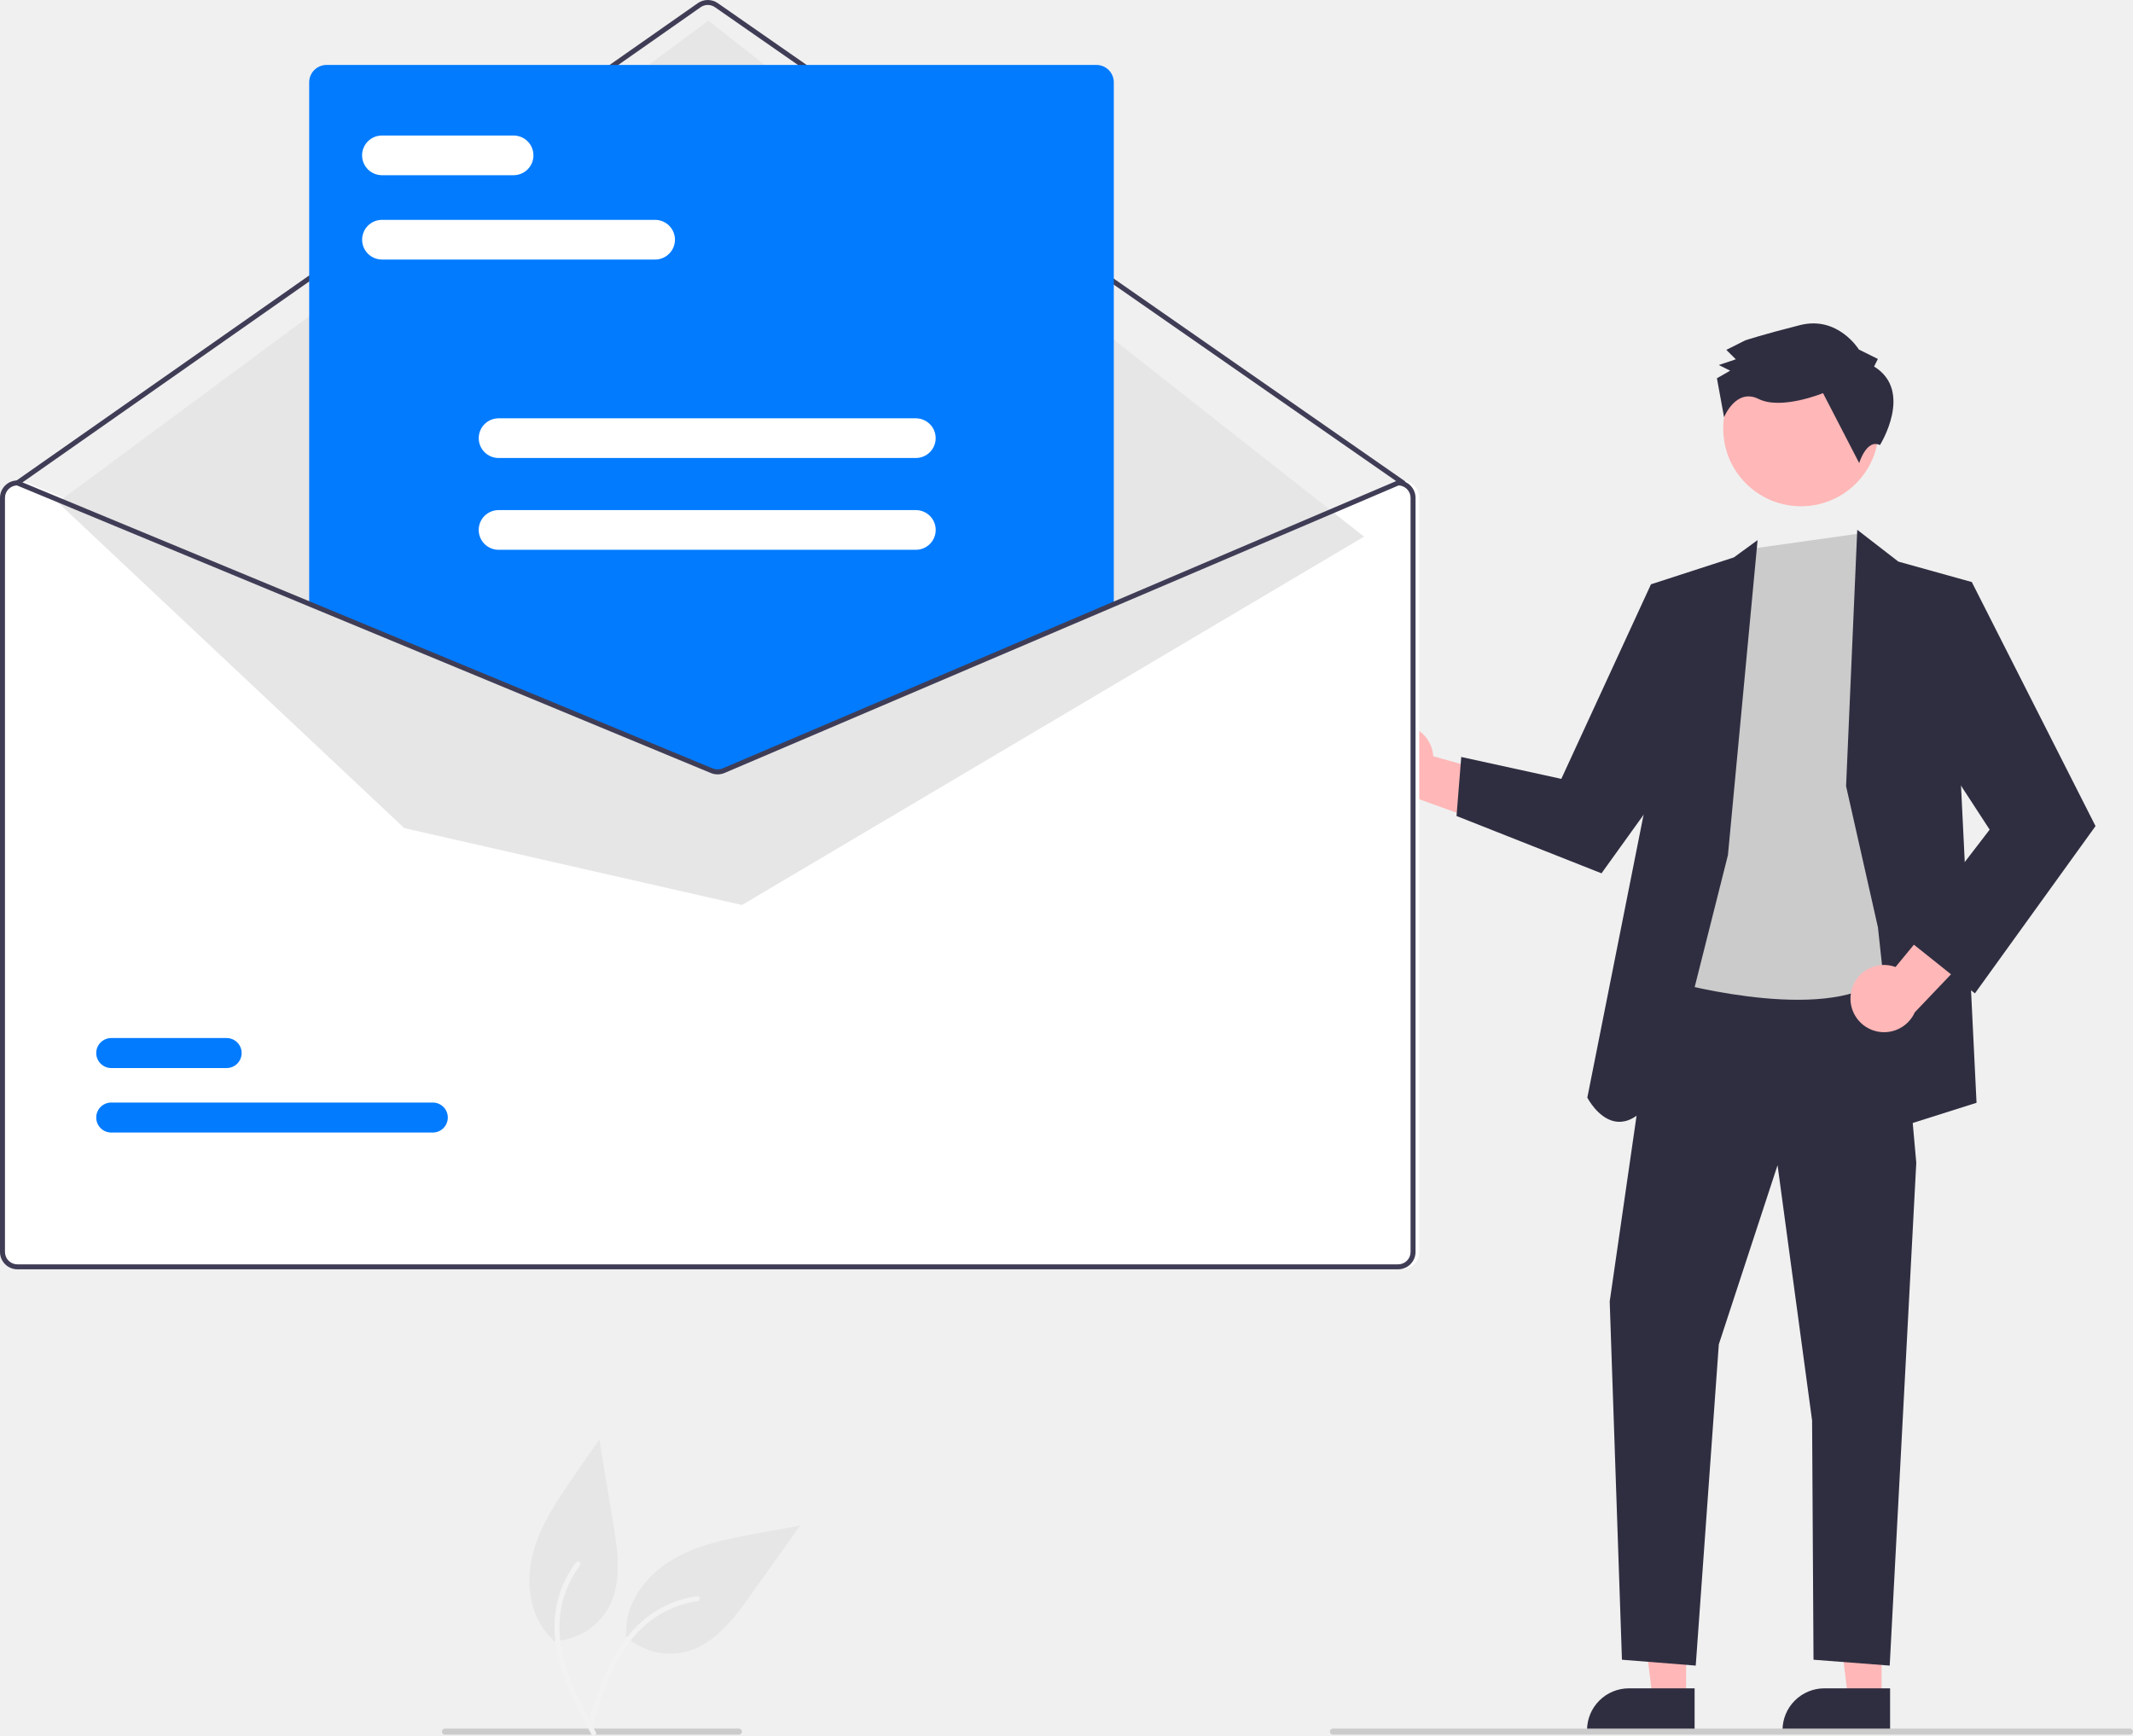
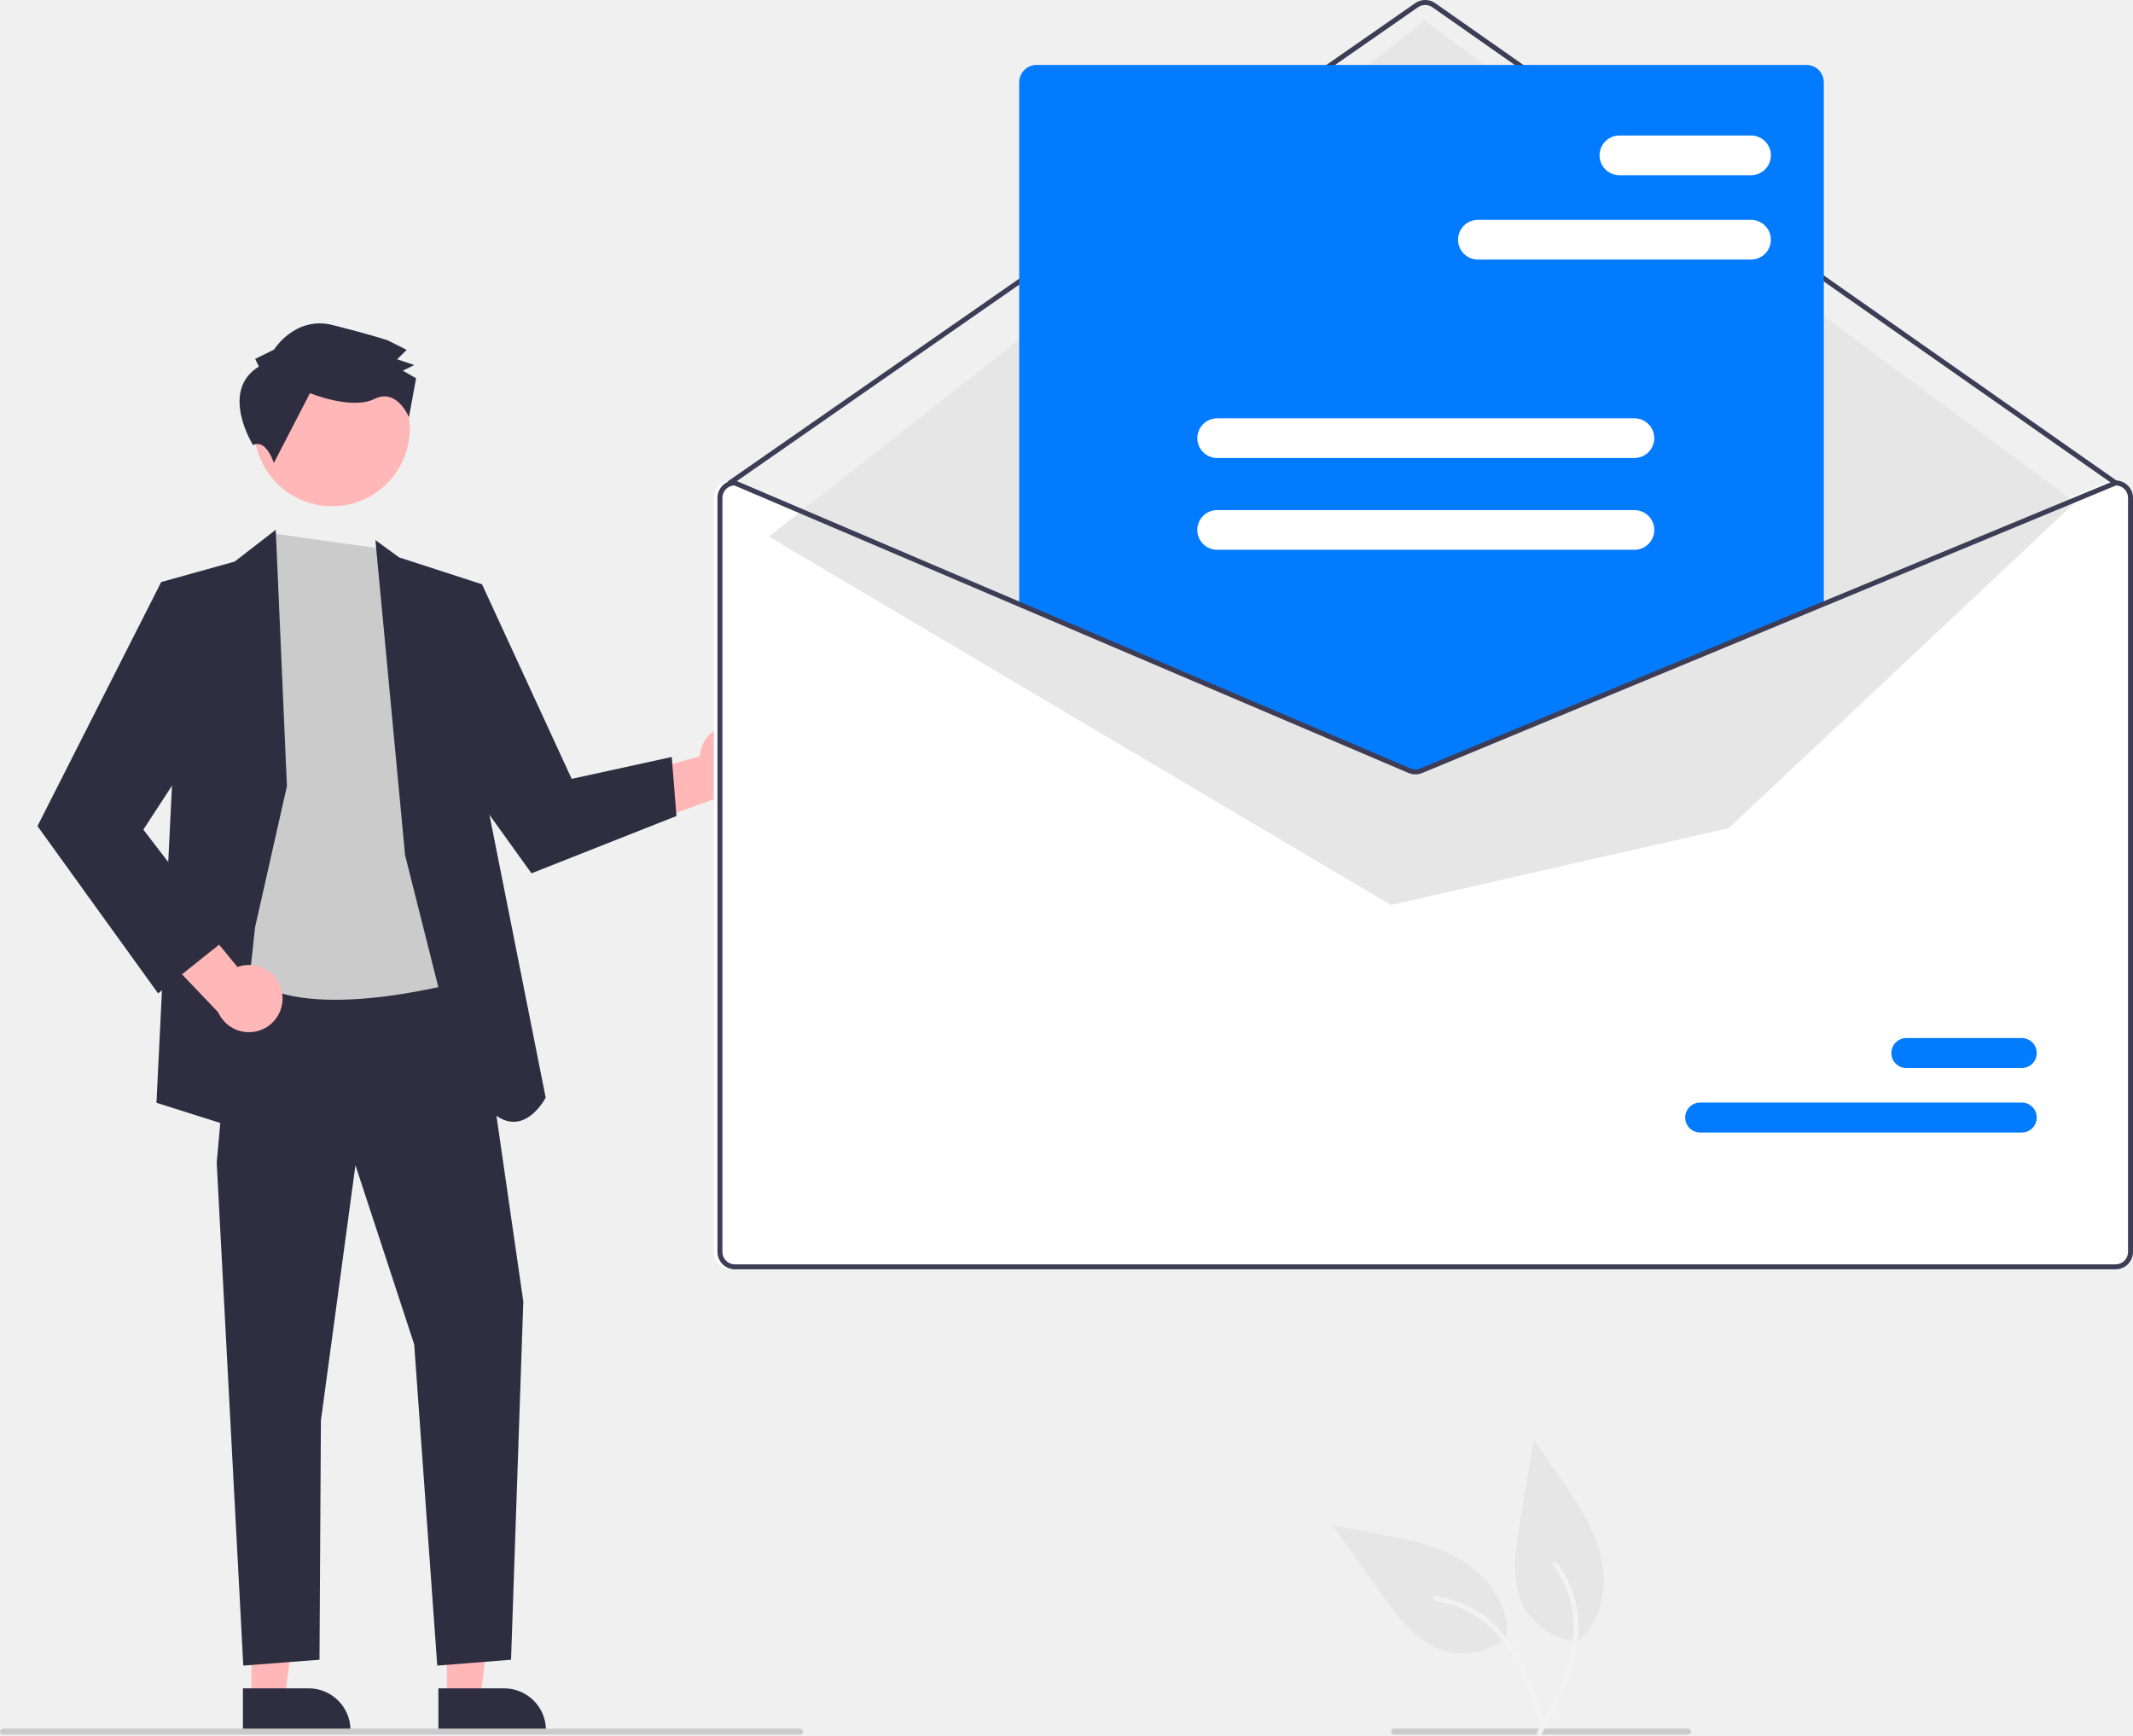
<svg xmlns="http://www.w3.org/2000/svg" width="403" height="328" viewBox="0 0 403 328" fill="none">
  <g clip-path="url(#clip0_204_2)">
-     <path d="M118.124 309.094C119.662 310.554 121.551 311.593 123.608 312.112C125.665 312.631 127.821 312.612 129.868 312.057C135.115 310.568 138.676 305.839 141.837 301.397L151.189 288.263L143.307 289.707C137.639 290.746 131.831 291.836 126.894 294.807C121.958 297.778 118.004 303.082 118.317 308.831" fill="#E6E6E6" />
-     <path d="M110.798 326.787C112.18 322.078 113.571 317.305 116.011 313.013C118.179 309.202 121.14 305.858 125.048 303.779C127.12 302.679 129.369 301.948 131.692 301.62C132.299 301.534 132.397 302.477 131.794 302.562C127.771 303.136 124.034 304.972 121.122 307.805C117.895 310.96 115.777 315.028 114.212 319.214C113.264 321.746 112.5 324.339 111.739 326.932C111.716 327.054 111.648 327.164 111.547 327.237C111.446 327.311 111.321 327.343 111.197 327.328C111.073 327.308 110.962 327.24 110.888 327.139C110.813 327.038 110.782 326.911 110.8 326.787L110.798 326.787Z" fill="#F2F2F2" />
-     <path d="M262.999 137.143C263.898 136.927 264.833 136.91 265.738 137.094C266.644 137.278 267.498 137.658 268.241 138.207C268.983 138.756 269.597 139.461 270.037 140.273C270.477 141.084 270.734 141.983 270.79 142.904L292.413 148.977L283.59 156.612L264.409 149.674C262.853 149.664 261.355 149.085 260.198 148.045C259.042 147.006 258.307 145.579 258.133 144.034C257.959 142.49 258.359 140.935 259.256 139.665C260.153 138.395 261.485 137.498 262.999 137.143L262.999 137.143Z" fill="#FFB7B7" />
-     <path d="M318.566 321.092L312.262 321.091L309.264 296.803L318.567 296.803L318.566 321.092Z" fill="#FFB7B7" />
-     <path d="M320.173 327.196L299.849 327.195V326.938C299.85 324.842 300.683 322.832 302.167 321.35C303.65 319.868 305.662 319.035 307.76 319.035H307.76L320.173 319.036L320.173 327.196Z" fill="#2F2E41" />
-     <path d="M355.499 321.092L349.196 321.091L346.197 296.803L355.499 296.803L355.499 321.092Z" fill="#FFB7B7" />
-     <path d="M357.106 327.196L336.783 327.195V326.938C336.783 324.842 337.616 322.832 339.1 321.35C340.583 319.868 342.595 319.035 344.693 319.035H344.694L357.106 319.036L357.106 327.196Z" fill="#2F2E41" />
-     <path d="M313.416 181.687L304.131 245.937L306.444 313.63L320.386 314.739L324.746 254.031L335.844 220.18L342.369 268.434L342.637 313.63L357.033 314.739L362.054 219.721L358.361 178.398L313.416 181.687Z" fill="#2F2E41" />
-     <path d="M340.269 95.664C348.381 95.664 354.957 89.095 354.957 80.99C354.957 72.886 348.381 66.316 340.269 66.316C332.157 66.316 325.581 72.886 325.581 80.99C325.581 89.095 332.157 95.664 340.269 95.664Z" fill="#FFB7B7" />
-     <path d="M331.216 103.646L315.001 185.259C315.001 185.259 342.301 193.087 354.261 185.86C366.22 178.634 360.861 156.325 360.861 156.325L358.671 118.364L354.623 108.765L351.189 100.84L331.216 103.646Z" fill="#CBCBCB" />
-     <path d="M326.47 161.577L332.071 102.062L327.591 105.329L311.929 110.411L310.857 152.312L299.901 207.412C299.901 207.412 307.732 222.679 317.438 197.422L326.47 161.577Z" fill="#2F2E41" />
-     <path d="M319.467 116.678L311.929 110.411L294.988 147.178L276.083 143.041L275.19 154.195L302.58 165.025L321.246 139.064L319.467 116.678Z" fill="#2F2E41" />
-     <path d="M348.791 148.55L350.902 100.113L358.671 106.123L372.545 109.987L370.511 148.55L373.439 208.387L358.893 212.99L354.809 175.232L348.791 148.55Z" fill="#2F2E41" />
-     <path d="M349.724 187.541C349.887 186.632 350.247 185.77 350.78 185.016C351.312 184.261 352.003 183.632 352.805 183.173C353.607 182.715 354.5 182.437 355.421 182.36C356.342 182.283 357.268 182.409 358.135 182.729L372.39 165.387L375.843 176.527L361.776 191.287C361.142 192.706 360.009 193.844 358.591 194.485C357.174 195.125 355.57 195.224 354.085 194.762C352.599 194.3 351.335 193.31 350.531 191.979C349.728 190.648 349.441 189.069 349.724 187.541V187.541Z" fill="#FFB7B7" />
-     <path d="M363.256 115.364L372.545 109.987L395.919 156.101L373.131 187.716L360.133 177.333L375.916 156.771L361.531 134.685L363.256 115.364Z" fill="#2F2E41" />
-     <path d="M354.083 69.259L354.795 67.827L351.213 66.049C351.213 66.049 347.26 59.624 340.108 61.429C332.956 63.235 329.738 64.316 329.738 64.316L326.164 66.112L327.958 67.895L324.74 68.976L326.89 70.043L324.388 71.479L325.735 78.842C325.735 78.842 327.971 73.258 332.271 75.392C336.57 77.526 344.434 74.289 344.434 74.289L351.267 87.499C351.267 87.499 352.676 82.868 355.189 84.103C355.189 84.103 361.61 73.888 354.083 69.259Z" fill="#2F2E41" />
-     <path d="M264.865 90.788H264.771L210.907 113.767L137.209 145.207C136.921 145.328 136.612 145.391 136.3 145.392C135.988 145.394 135.678 145.334 135.389 145.216L59.354 113.701L4.167 90.825L4.082 90.788H3.988C3.118 90.789 2.283 91.135 1.667 91.75C1.051 92.365 0.705 93.199 0.704 94.069V236.573C0.705 237.443 1.051 238.277 1.667 238.893C2.283 239.508 3.118 239.854 3.988 239.855H264.865C265.736 239.854 266.571 239.508 267.187 238.893C267.802 238.277 268.149 237.443 268.15 236.573V94.069C268.149 93.199 267.802 92.365 267.187 91.75C266.571 91.135 265.736 90.789 264.865 90.788V90.788Z" fill="white" />
-     <path d="M265.099 91.725C265.004 91.725 264.91 91.696 264.832 91.641L135.069 1.356C134.674 1.082 134.205 0.936 133.725 0.937C133.244 0.938 132.775 1.085 132.381 1.36L3.554 91.64C3.452 91.712 3.326 91.74 3.203 91.718C3.081 91.696 2.972 91.627 2.901 91.525C2.829 91.424 2.801 91.298 2.823 91.175C2.844 91.053 2.913 90.944 3.015 90.873L131.843 0.593C132.394 0.208 133.05 0.001 133.723 -3.18232e-06C134.396 -0.001 135.053 0.204 135.606 0.586L265.368 90.872C265.45 90.929 265.511 91.011 265.544 91.105C265.576 91.2 265.577 91.302 265.547 91.397C265.517 91.492 265.458 91.575 265.377 91.634C265.297 91.694 265.199 91.725 265.099 91.725L265.099 91.725Z" fill="#3F3D56" />
-     <path d="M10.915 94.926L133.852 3.9L257.722 101.403L140.186 171.014L76.375 156.482L10.915 94.926Z" fill="#E6E6E6" />
-     <path d="M81.761 214.01H21.027C20.654 214.011 20.285 213.939 19.94 213.797C19.595 213.655 19.282 213.447 19.017 213.184C18.753 212.921 18.543 212.609 18.4 212.265C18.256 211.921 18.182 211.552 18.182 211.179C18.181 210.807 18.254 210.438 18.397 210.093C18.539 209.749 18.748 209.436 19.011 209.172C19.275 208.909 19.588 208.699 19.932 208.557C20.277 208.414 20.646 208.341 21.019 208.34H81.761C82.134 208.339 82.504 208.412 82.849 208.554C83.194 208.695 83.507 208.904 83.771 209.166C84.036 209.429 84.245 209.742 84.389 210.086C84.532 210.43 84.606 210.798 84.607 211.171C84.607 211.544 84.534 211.913 84.392 212.257C84.25 212.601 84.041 212.914 83.777 213.178C83.514 213.442 83.201 213.651 82.856 213.794C82.512 213.936 82.142 214.01 81.77 214.01H81.761Z" fill="#027BFF" />
-     <path d="M42.817 201.822H21.027C20.654 201.823 20.285 201.751 19.94 201.609C19.595 201.467 19.282 201.259 19.017 200.996C18.753 200.733 18.543 200.421 18.4 200.077C18.256 199.733 18.182 199.364 18.182 198.992C18.181 198.619 18.254 198.25 18.397 197.906C18.539 197.561 18.748 197.248 19.011 196.984C19.275 196.721 19.588 196.512 19.932 196.369C20.277 196.226 20.646 196.153 21.019 196.153H42.817C43.569 196.152 44.29 196.451 44.822 196.981C45.355 197.512 45.654 198.232 45.655 198.983C45.656 199.734 45.359 200.455 44.828 200.988C44.298 201.52 43.578 201.82 42.826 201.822H42.817Z" fill="#027BFF" />
-     <path d="M135.581 145.626C135.119 145.626 134.662 145.537 134.235 145.362L58.416 113.932V15.551C58.417 14.681 58.763 13.847 59.379 13.232C59.995 12.617 60.83 12.271 61.7 12.27H207.153C208.024 12.271 208.859 12.617 209.475 13.232C210.09 13.847 210.437 14.681 210.438 15.551V114.001L210.295 114.062L136.968 145.347C136.529 145.532 136.057 145.626 135.581 145.626V145.626Z" fill="#027BFF" />
-     <path d="M264.161 90.788H264.067L210.203 113.767L136.505 145.207C136.217 145.328 135.908 145.391 135.596 145.392C135.284 145.394 134.974 145.334 134.685 145.216L58.65 113.701L3.463 90.825L3.378 90.788H3.284C2.414 90.789 1.579 91.135 0.963 91.75C0.347 92.365 0.001 93.199 0 94.069V236.573C0.001 237.443 0.347 238.277 0.963 238.893C1.579 239.508 2.414 239.854 3.284 239.855H264.161C265.032 239.854 265.867 239.508 266.483 238.893C267.098 238.277 267.445 237.443 267.446 236.573V94.069C267.445 93.199 267.098 92.365 266.483 91.75C265.867 91.135 265.032 90.789 264.161 90.788ZM266.507 236.573C266.507 237.195 266.26 237.791 265.82 238.23C265.38 238.67 264.784 238.917 264.161 238.917H3.284C2.662 238.917 2.066 238.67 1.626 238.23C1.186 237.791 0.939 237.195 0.938 236.573V94.069C0.939 93.463 1.175 92.881 1.595 92.444C2.016 92.007 2.589 91.75 3.195 91.725L58.65 114.713L134.324 146.083C135.143 146.416 136.061 146.411 136.876 146.069L210.203 114.784L264.255 91.725C264.86 91.751 265.432 92.01 265.852 92.446C266.271 92.883 266.506 93.464 266.507 94.069L266.507 236.573Z" fill="#3F3D56" />
-     <path d="M123.777 49.045H72.165C71.171 49.043 70.218 48.647 69.515 47.944C68.812 47.241 68.418 46.288 68.418 45.295C68.418 44.301 68.812 43.349 69.515 42.645C70.218 41.942 71.171 41.547 72.165 41.545H123.777C124.772 41.547 125.725 41.942 126.427 42.645C127.13 43.349 127.524 44.301 127.524 45.295C127.524 46.288 127.13 47.241 126.427 47.944C125.725 48.647 124.772 49.043 123.777 49.045V49.045Z" fill="white" />
-     <path d="M97.033 33.107H72.165C71.169 33.107 70.215 32.712 69.511 32.009C68.807 31.305 68.411 30.352 68.411 29.357C68.411 28.362 68.807 27.408 69.511 26.705C70.215 26.002 71.169 25.607 72.165 25.607H97.033C98.028 25.607 98.983 26.002 99.687 26.705C100.391 27.408 100.786 28.362 100.786 29.357C100.786 30.352 100.391 31.305 99.687 32.009C98.983 32.712 98.028 33.107 97.033 33.107V33.107Z" fill="white" />
-     <path d="M173.029 86.546H94.203C93.207 86.546 92.252 86.151 91.549 85.448C90.845 84.744 90.449 83.791 90.449 82.796C90.449 81.801 90.845 80.847 91.549 80.144C92.252 79.441 93.207 79.046 94.203 79.046H173.029C174.024 79.046 174.979 79.441 175.683 80.144C176.387 80.847 176.783 81.801 176.783 82.796C176.783 83.791 176.387 84.744 175.683 85.448C174.979 86.151 174.024 86.546 173.029 86.546V86.546Z" fill="white" />
-     <path d="M173.029 103.89H94.203C93.709 103.891 93.22 103.795 92.764 103.607C92.308 103.419 91.894 103.143 91.544 102.794C91.195 102.446 90.918 102.032 90.729 101.577C90.54 101.121 90.442 100.633 90.442 100.14C90.442 99.647 90.54 99.159 90.729 98.704C90.918 98.248 91.195 97.835 91.544 97.486C91.894 97.138 92.308 96.862 92.764 96.674C93.22 96.486 93.709 96.389 94.203 96.39H173.029C173.522 96.389 174.011 96.486 174.467 96.674C174.924 96.862 175.338 97.138 175.687 97.486C176.037 97.835 176.314 98.248 176.503 98.704C176.692 99.159 176.789 99.647 176.789 100.14C176.789 100.633 176.692 101.121 176.503 101.577C176.314 102.032 176.037 102.446 175.687 102.794C175.338 103.143 174.924 103.419 174.467 103.607C174.011 103.795 173.522 103.891 173.029 103.89V103.89Z" fill="white" />
-     <path d="M402.427 327.788H251.836C251.684 327.788 251.538 327.728 251.431 327.621C251.323 327.513 251.263 327.368 251.263 327.216C251.263 327.064 251.323 326.919 251.431 326.812C251.538 326.704 251.684 326.644 251.836 326.644H402.427C402.579 326.644 402.725 326.704 402.832 326.812C402.94 326.919 403 327.064 403 327.216C403 327.368 402.94 327.513 402.832 327.621C402.725 327.728 402.579 327.788 402.427 327.788Z" fill="#CBCBCB" />
-     <path d="M139.608 327.788H84.066C83.915 327.788 83.769 327.728 83.662 327.621C83.554 327.513 83.494 327.368 83.494 327.216C83.494 327.064 83.554 326.919 83.662 326.812C83.769 326.704 83.915 326.644 84.066 326.644H139.608C139.76 326.644 139.905 326.704 140.013 326.812C140.12 326.919 140.18 327.064 140.18 327.216C140.18 327.368 140.12 327.513 140.013 327.621C139.905 327.728 139.76 327.788 139.608 327.788Z" fill="#CBCBCB" />
-     <path d="M104.489 310.101C106.61 310.053 108.682 309.459 110.507 308.378C112.331 307.297 113.847 305.764 114.906 303.928C117.576 299.176 116.763 293.314 115.869 287.938L113.23 272.037L108.661 278.614C105.375 283.343 102.026 288.208 100.623 293.793C99.22 299.377 100.16 305.923 104.44 309.779" fill="#E6E6E6" />
-     <path d="M111.782 327.807C109.439 323.495 107.055 319.131 105.757 314.369C104.604 310.14 104.343 305.682 105.646 301.455C106.339 299.215 107.417 297.113 108.833 295.243C109.203 294.755 109.938 295.354 109.571 295.839C107.123 299.081 105.769 303.016 105.705 307.076C105.643 311.586 107.013 315.962 108.858 320.033C109.973 322.495 111.261 324.873 112.551 327.247C112.622 327.35 112.65 327.476 112.631 327.599C112.612 327.723 112.546 327.834 112.447 327.91C112.345 327.983 112.218 328.014 112.094 327.994C111.97 327.975 111.859 327.907 111.784 327.806L111.782 327.807Z" fill="#F2F2F2" />
+     <path d="M284.876 309.094C283.338 310.554 281.449 311.593 279.392 312.112C277.335 312.631 275.179 312.612 273.132 312.057C267.885 310.568 264.324 305.839 261.163 301.397L251.811 288.263L259.693 289.707C265.361 290.746 271.169 291.836 276.106 294.807C281.042 297.778 284.996 303.082 284.683 308.831" fill="#E6E6E6" />
+     <path d="M292.202 326.787C290.82 322.078 289.429 317.305 286.989 313.013C284.821 309.202 281.86 305.858 277.952 303.779C275.88 302.679 273.631 301.948 271.308 301.62C270.701 301.534 270.603 302.477 271.206 302.562C275.229 303.136 278.966 304.972 281.878 307.805C285.105 310.96 287.223 315.028 288.788 319.214C289.736 321.746 290.5 324.339 291.261 326.932C291.284 327.054 291.352 327.164 291.453 327.237C291.554 327.311 291.679 327.343 291.803 327.328C291.927 327.308 292.038 327.24 292.112 327.139C292.187 327.038 292.218 326.911 292.2 326.787L292.202 326.787Z" fill="#F2F2F2" />
+     <path d="M140.001 137.143C139.102 136.927 138.167 136.91 137.262 137.094C136.356 137.278 135.502 137.658 134.759 138.207C134.017 138.756 133.403 139.461 132.963 140.273C132.523 141.084 132.266 141.983 132.21 142.904L110.587 148.977L119.41 156.612L138.591 149.674C140.147 149.664 141.645 149.085 142.802 148.045C143.958 147.006 144.693 145.579 144.867 144.034C145.041 142.49 144.641 140.935 143.744 139.665C142.847 138.395 141.515 137.498 140.001 137.143L140.001 137.143Z" fill="#FFB7B7" />
+     <path d="M84.434 321.092L90.737 321.091L93.736 296.803L84.433 296.803L84.434 321.092Z" fill="#FFB7B7" />
+     <path d="M82.827 327.196L103.151 327.195V326.938C103.15 324.842 102.317 322.832 100.833 321.35C99.35 319.868 97.338 319.035 95.24 319.035H95.24L82.827 319.036L82.827 327.196Z" fill="#2F2E41" />
+     <path d="M47.501 321.092L53.804 321.091L56.803 296.803L47.501 296.803L47.501 321.092Z" fill="#FFB7B7" />
+     <path d="M45.894 327.196L66.217 327.195V326.938C66.217 324.842 65.384 322.832 63.9 321.35C62.417 319.868 60.405 319.035 58.307 319.035H58.306L45.894 319.036L45.894 327.196Z" fill="#2F2E41" />
+     <path d="M89.585 181.687L98.869 245.937L96.556 313.63L82.614 314.739L78.254 254.031L67.156 220.18L60.631 268.434L60.363 313.63L45.967 314.739L40.946 219.721L44.639 178.398L89.585 181.687Z" fill="#2F2E41" />
+     <path d="M62.731 95.664C54.619 95.664 48.043 89.095 48.043 80.99C48.043 72.886 54.619 66.316 62.731 66.316C70.843 66.316 77.419 72.886 77.419 80.99C77.419 89.095 70.843 95.664 62.731 95.664Z" fill="#FFB7B7" />
+     <path d="M71.784 103.646L87.999 185.259C87.999 185.259 60.699 193.087 48.739 185.86C36.78 178.634 42.139 156.325 42.139 156.325L44.329 118.364L48.377 108.765L51.811 100.84L71.784 103.646Z" fill="#CBCBCB" />
+     <path d="M76.53 161.577L70.929 102.062L75.409 105.329L91.071 110.411L92.143 152.312L103.099 207.412C103.099 207.412 95.268 222.679 85.562 197.422L76.53 161.577Z" fill="#2F2E41" />
+     <path d="M83.533 116.678L91.071 110.411L108.012 147.178L126.917 143.041L127.81 154.195L100.42 165.025L81.754 139.064L83.533 116.678Z" fill="#2F2E41" />
+     <path d="M54.209 148.55L52.098 100.113L44.329 106.123L30.454 109.987L32.489 148.55L29.561 208.387L44.107 212.99L48.191 175.232L54.209 148.55Z" fill="#2F2E41" />
+     <path d="M53.276 187.541C53.113 186.632 52.753 185.77 52.22 185.016C51.688 184.261 50.997 183.632 50.195 183.173C49.393 182.715 48.5 182.437 47.579 182.36C46.658 182.283 45.732 182.409 44.865 182.729L30.61 165.387L27.157 176.527L41.224 191.287C41.858 192.706 42.991 193.844 44.409 194.485C45.826 195.125 47.43 195.224 48.915 194.762C50.401 194.3 51.665 193.31 52.469 191.979C53.272 190.648 53.559 189.069 53.276 187.541V187.541Z" fill="#FFB7B7" />
+     <path d="M39.744 115.364L30.455 109.987L7.081 156.101L29.869 187.716L42.867 177.333L27.084 156.771L41.469 134.685L39.744 115.364Z" fill="#2F2E41" />
+     <path d="M48.917 69.259L48.205 67.827L51.788 66.049C51.788 66.049 55.74 59.624 62.892 61.429C70.044 63.235 73.262 64.316 73.262 64.316L76.836 66.112L75.042 67.895L78.26 68.976L76.111 70.043L78.612 71.479L77.265 78.842C77.265 78.842 75.029 73.258 70.73 75.392C66.43 77.526 58.566 74.289 58.566 74.289L51.733 87.499C51.733 87.499 50.324 82.868 47.811 84.103C47.811 84.103 41.39 73.888 48.917 69.259Z" fill="#2F2E41" />
+     <path d="M138.135 90.788H138.229L192.093 113.767L265.791 145.207C266.079 145.328 266.388 145.391 266.7 145.392C267.013 145.394 267.322 145.334 267.611 145.216L343.646 113.701L398.833 90.825L398.918 90.788H399.012C399.882 90.789 400.717 91.135 401.333 91.75C401.949 92.365 402.295 93.199 402.296 94.069V236.573C402.295 237.443 401.949 238.277 401.333 238.893C400.717 239.508 399.882 239.854 399.012 239.855H138.135C137.264 239.854 136.429 239.508 135.813 238.893C135.198 238.277 134.851 237.443 134.85 236.573V94.069C134.851 93.199 135.198 92.365 135.813 91.75C136.429 91.135 137.264 90.789 138.135 90.788V90.788Z" fill="white" />
+     <path d="M137.901 91.725C137.996 91.725 138.09 91.696 138.168 91.641L267.931 1.356C268.326 1.082 268.795 0.936 269.275 0.937C269.756 0.938 270.225 1.085 270.619 1.36L399.446 91.64C399.548 91.712 399.674 91.74 399.797 91.718C399.919 91.696 400.028 91.627 400.099 91.525C400.171 91.424 400.199 91.298 400.177 91.175C400.156 91.053 400.087 90.944 399.985 90.873L271.157 0.593C270.606 0.208 269.95 0.001 269.277 -3.18232e-06C268.604 -0.001 267.947 0.204 267.394 0.586L137.632 90.872C137.55 90.929 137.489 91.011 137.456 91.105C137.424 91.2 137.423 91.302 137.453 91.397C137.483 91.492 137.542 91.575 137.623 91.634C137.703 91.694 137.801 91.725 137.901 91.725L137.901 91.725Z" fill="#3F3D56" />
+     <path d="M392.085 94.926L269.148 3.9L145.278 101.403L262.814 171.014L326.625 156.482L392.085 94.926Z" fill="#E6E6E6" />
+     <path d="M321.239 214.01H381.973C382.345 214.011 382.715 213.939 383.06 213.797C383.405 213.655 383.718 213.447 383.983 213.184C384.247 212.921 384.457 212.609 384.6 212.265C384.743 211.921 384.818 211.552 384.818 211.179C384.819 210.807 384.746 210.438 384.603 210.093C384.461 209.749 384.252 209.436 383.989 209.172C383.725 208.909 383.412 208.699 383.068 208.557C382.723 208.414 382.354 208.34 381.981 208.34H321.239C320.866 208.339 320.496 208.412 320.151 208.554C319.806 208.695 319.493 208.904 319.229 209.166C318.964 209.429 318.755 209.742 318.611 210.086C318.468 210.43 318.394 210.798 318.393 211.171C318.393 211.544 318.466 211.913 318.608 212.257C318.75 212.601 318.959 212.914 319.223 213.178C319.486 213.442 319.799 213.651 320.144 213.794C320.488 213.936 320.857 214.01 321.23 214.01H321.239Z" fill="#027BFF" />
+     <path d="M360.183 201.822H381.973C382.346 201.823 382.715 201.751 383.06 201.609C383.405 201.467 383.718 201.259 383.983 200.996C384.247 200.733 384.457 200.421 384.6 200.077C384.743 199.733 384.818 199.364 384.818 198.992C384.819 198.619 384.746 198.25 384.603 197.906C384.461 197.561 384.252 197.248 383.989 196.984C383.725 196.721 383.412 196.512 383.068 196.369C382.723 196.226 382.354 196.153 381.981 196.153H360.183C359.431 196.152 358.71 196.451 358.178 196.981C357.645 197.512 357.346 198.232 357.345 198.983C357.344 199.734 357.641 200.455 358.172 200.988C358.702 201.52 359.422 201.82 360.174 201.822H360.183Z" fill="#027BFF" />
+     <path d="M267.419 145.626C267.881 145.626 268.338 145.537 268.765 145.362L344.584 113.932V15.551C344.583 14.681 344.237 13.847 343.621 13.232C343.005 12.617 342.17 12.271 341.3 12.27H195.847C194.976 12.271 194.141 12.617 193.525 13.232C192.91 13.847 192.563 14.681 192.562 15.551V114.001L192.705 114.062L266.032 145.347C266.471 145.532 266.943 145.626 267.419 145.626V145.626Z" fill="#027BFF" />
+     <path d="M138.839 90.788H138.933L192.797 113.767L266.495 145.207C266.783 145.328 267.092 145.391 267.404 145.392C267.716 145.394 268.026 145.334 268.315 145.216L344.35 113.701L399.537 90.825L399.622 90.788H399.716C400.586 90.789 401.421 91.135 402.037 91.75C402.653 92.365 402.999 93.199 403 94.069V236.573C402.999 237.443 402.653 238.277 402.037 238.893C401.421 239.508 400.586 239.854 399.716 239.855H138.839C137.968 239.854 137.133 239.508 136.517 238.893C135.902 238.277 135.555 237.443 135.554 236.573V94.069C135.555 93.199 135.902 92.365 136.517 91.75C137.133 91.135 137.968 90.789 138.839 90.788ZM136.493 236.573C136.493 237.195 136.74 237.791 137.18 238.23C137.62 238.67 138.216 238.917 138.839 238.917H399.716C400.338 238.917 400.934 238.67 401.374 238.23C401.814 237.791 402.061 237.195 402.062 236.573V94.069C402.061 93.463 401.825 92.881 401.405 92.444C400.984 92.007 400.411 91.75 399.805 91.725L344.35 114.713L268.676 146.083C267.857 146.416 266.939 146.411 266.124 146.069L192.797 114.784L138.745 91.725C138.14 91.751 137.568 92.01 137.148 92.446C136.729 92.883 136.494 93.464 136.493 94.069L136.493 236.573Z" fill="#3F3D56" />
+     <path d="M279.223 49.045H330.835C331.829 49.043 332.783 48.647 333.485 47.944C334.188 47.241 334.582 46.288 334.582 45.295C334.582 44.301 334.188 43.349 333.485 42.645C332.783 41.942 331.829 41.547 330.835 41.545H279.223C278.228 41.547 277.275 41.942 276.573 42.645C275.87 43.349 275.476 44.301 275.476 45.295C275.476 46.288 275.87 47.241 276.573 47.944C277.275 48.647 278.228 49.043 279.223 49.045V49.045Z" fill="white" />
+     <path d="M305.967 33.107H330.835C331.831 33.107 332.785 32.712 333.489 32.009C334.193 31.305 334.589 30.352 334.589 29.357C334.589 28.362 334.193 27.408 333.489 26.705C332.785 26.002 331.831 25.607 330.835 25.607H305.967C304.972 25.607 304.017 26.002 303.313 26.705C302.609 27.408 302.214 28.362 302.214 29.357C302.214 30.352 302.609 31.305 303.313 32.009C304.017 32.712 304.972 33.107 305.967 33.107V33.107Z" fill="white" />
+     <path d="M229.971 86.546H308.797C309.793 86.546 310.748 86.151 311.452 85.448C312.155 84.744 312.551 83.791 312.551 82.796C312.551 81.801 312.155 80.847 311.452 80.144C310.748 79.441 309.793 79.046 308.797 79.046H229.971C228.976 79.046 228.021 79.441 227.317 80.144C226.613 80.847 226.217 81.801 226.217 82.796C226.217 83.791 226.613 84.744 227.317 85.448C228.021 86.151 228.976 86.546 229.971 86.546V86.546Z" fill="white" />
+     <path d="M229.971 103.89H308.797C309.291 103.891 309.78 103.795 310.236 103.607C310.692 103.419 311.107 103.143 311.456 102.794C311.805 102.446 312.082 102.032 312.271 101.577C312.46 101.121 312.557 100.633 312.557 100.14C312.557 99.647 312.46 99.159 312.271 98.704C312.082 98.248 311.805 97.835 311.456 97.486C311.107 97.138 310.692 96.862 310.236 96.674C309.78 96.486 309.291 96.389 308.797 96.39H229.971C229.478 96.389 228.989 96.486 228.533 96.674C228.076 96.862 227.662 97.138 227.313 97.486C226.963 97.835 226.686 98.248 226.497 98.704C226.308 99.159 226.211 99.647 226.211 100.14C226.211 100.633 226.308 101.121 226.497 101.577C226.686 102.032 226.963 102.446 227.313 102.794C227.662 103.143 228.076 103.419 228.533 103.607C228.989 103.795 229.478 103.891 229.971 103.89V103.89Z" fill="white" />
+     <path d="M0.573 327.788H151.164C151.316 327.788 151.462 327.728 151.569 327.621C151.677 327.513 151.737 327.368 151.737 327.216C151.737 327.064 151.677 326.919 151.569 326.812C151.462 326.704 151.316 326.644 151.164 326.644H0.573C0.421 326.644 0.275 326.704 0.168 326.812C0.06 326.919 -3.73125e-05 327.064 -3.73125e-05 327.216C-3.73125e-05 327.368 0.06 327.513 0.168 327.621C0.275 327.728 0.421 327.788 0.573 327.788Z" fill="#CBCBCB" />
+     <path d="M263.392 327.788H318.934C319.085 327.788 319.231 327.728 319.339 327.621C319.446 327.513 319.506 327.368 319.506 327.216C319.506 327.064 319.446 326.919 319.339 326.812C319.231 326.704 319.085 326.644 318.934 326.644H263.392C263.24 326.644 263.095 326.704 262.987 326.812C262.88 326.919 262.82 327.064 262.82 327.216C262.82 327.368 262.88 327.513 262.987 327.621C263.095 327.728 263.24 327.788 263.392 327.788Z" fill="#CBCBCB" />
+     <path d="M298.511 310.101C296.39 310.053 294.318 309.459 292.493 308.378C290.669 307.297 289.153 305.764 288.094 303.928C285.424 299.176 286.237 293.314 287.131 287.938L289.77 272.037L294.339 278.614C297.625 283.343 300.974 288.208 302.377 293.793C303.78 299.377 302.84 305.923 298.56 309.779" fill="#E6E6E6" />
+     <path d="M291.218 327.807C293.561 323.495 295.945 319.131 297.243 314.369C298.396 310.14 298.657 305.682 297.354 301.455C296.661 299.215 295.583 297.113 294.167 295.243C293.797 294.755 293.062 295.354 293.429 295.839C295.877 299.081 297.231 303.016 297.295 307.076C297.357 311.586 295.987 315.962 294.142 320.033C293.027 322.495 291.739 324.873 290.449 327.247C290.378 327.35 290.35 327.476 290.369 327.599C290.388 327.723 290.454 327.834 290.553 327.91C290.655 327.983 290.782 328.014 290.906 327.994C291.03 327.975 291.141 327.907 291.216 327.806L291.218 327.807Z" fill="#F2F2F2" />
  </g>
  <defs>
    <clipPath id="clip0_204_2">
-       <rect width="403" height="328" fill="white" />
+       <rect width="403" height="328" fill="white" transform="matrix(-1 0 0 1 403 0)" />
    </clipPath>
  </defs>
</svg>
